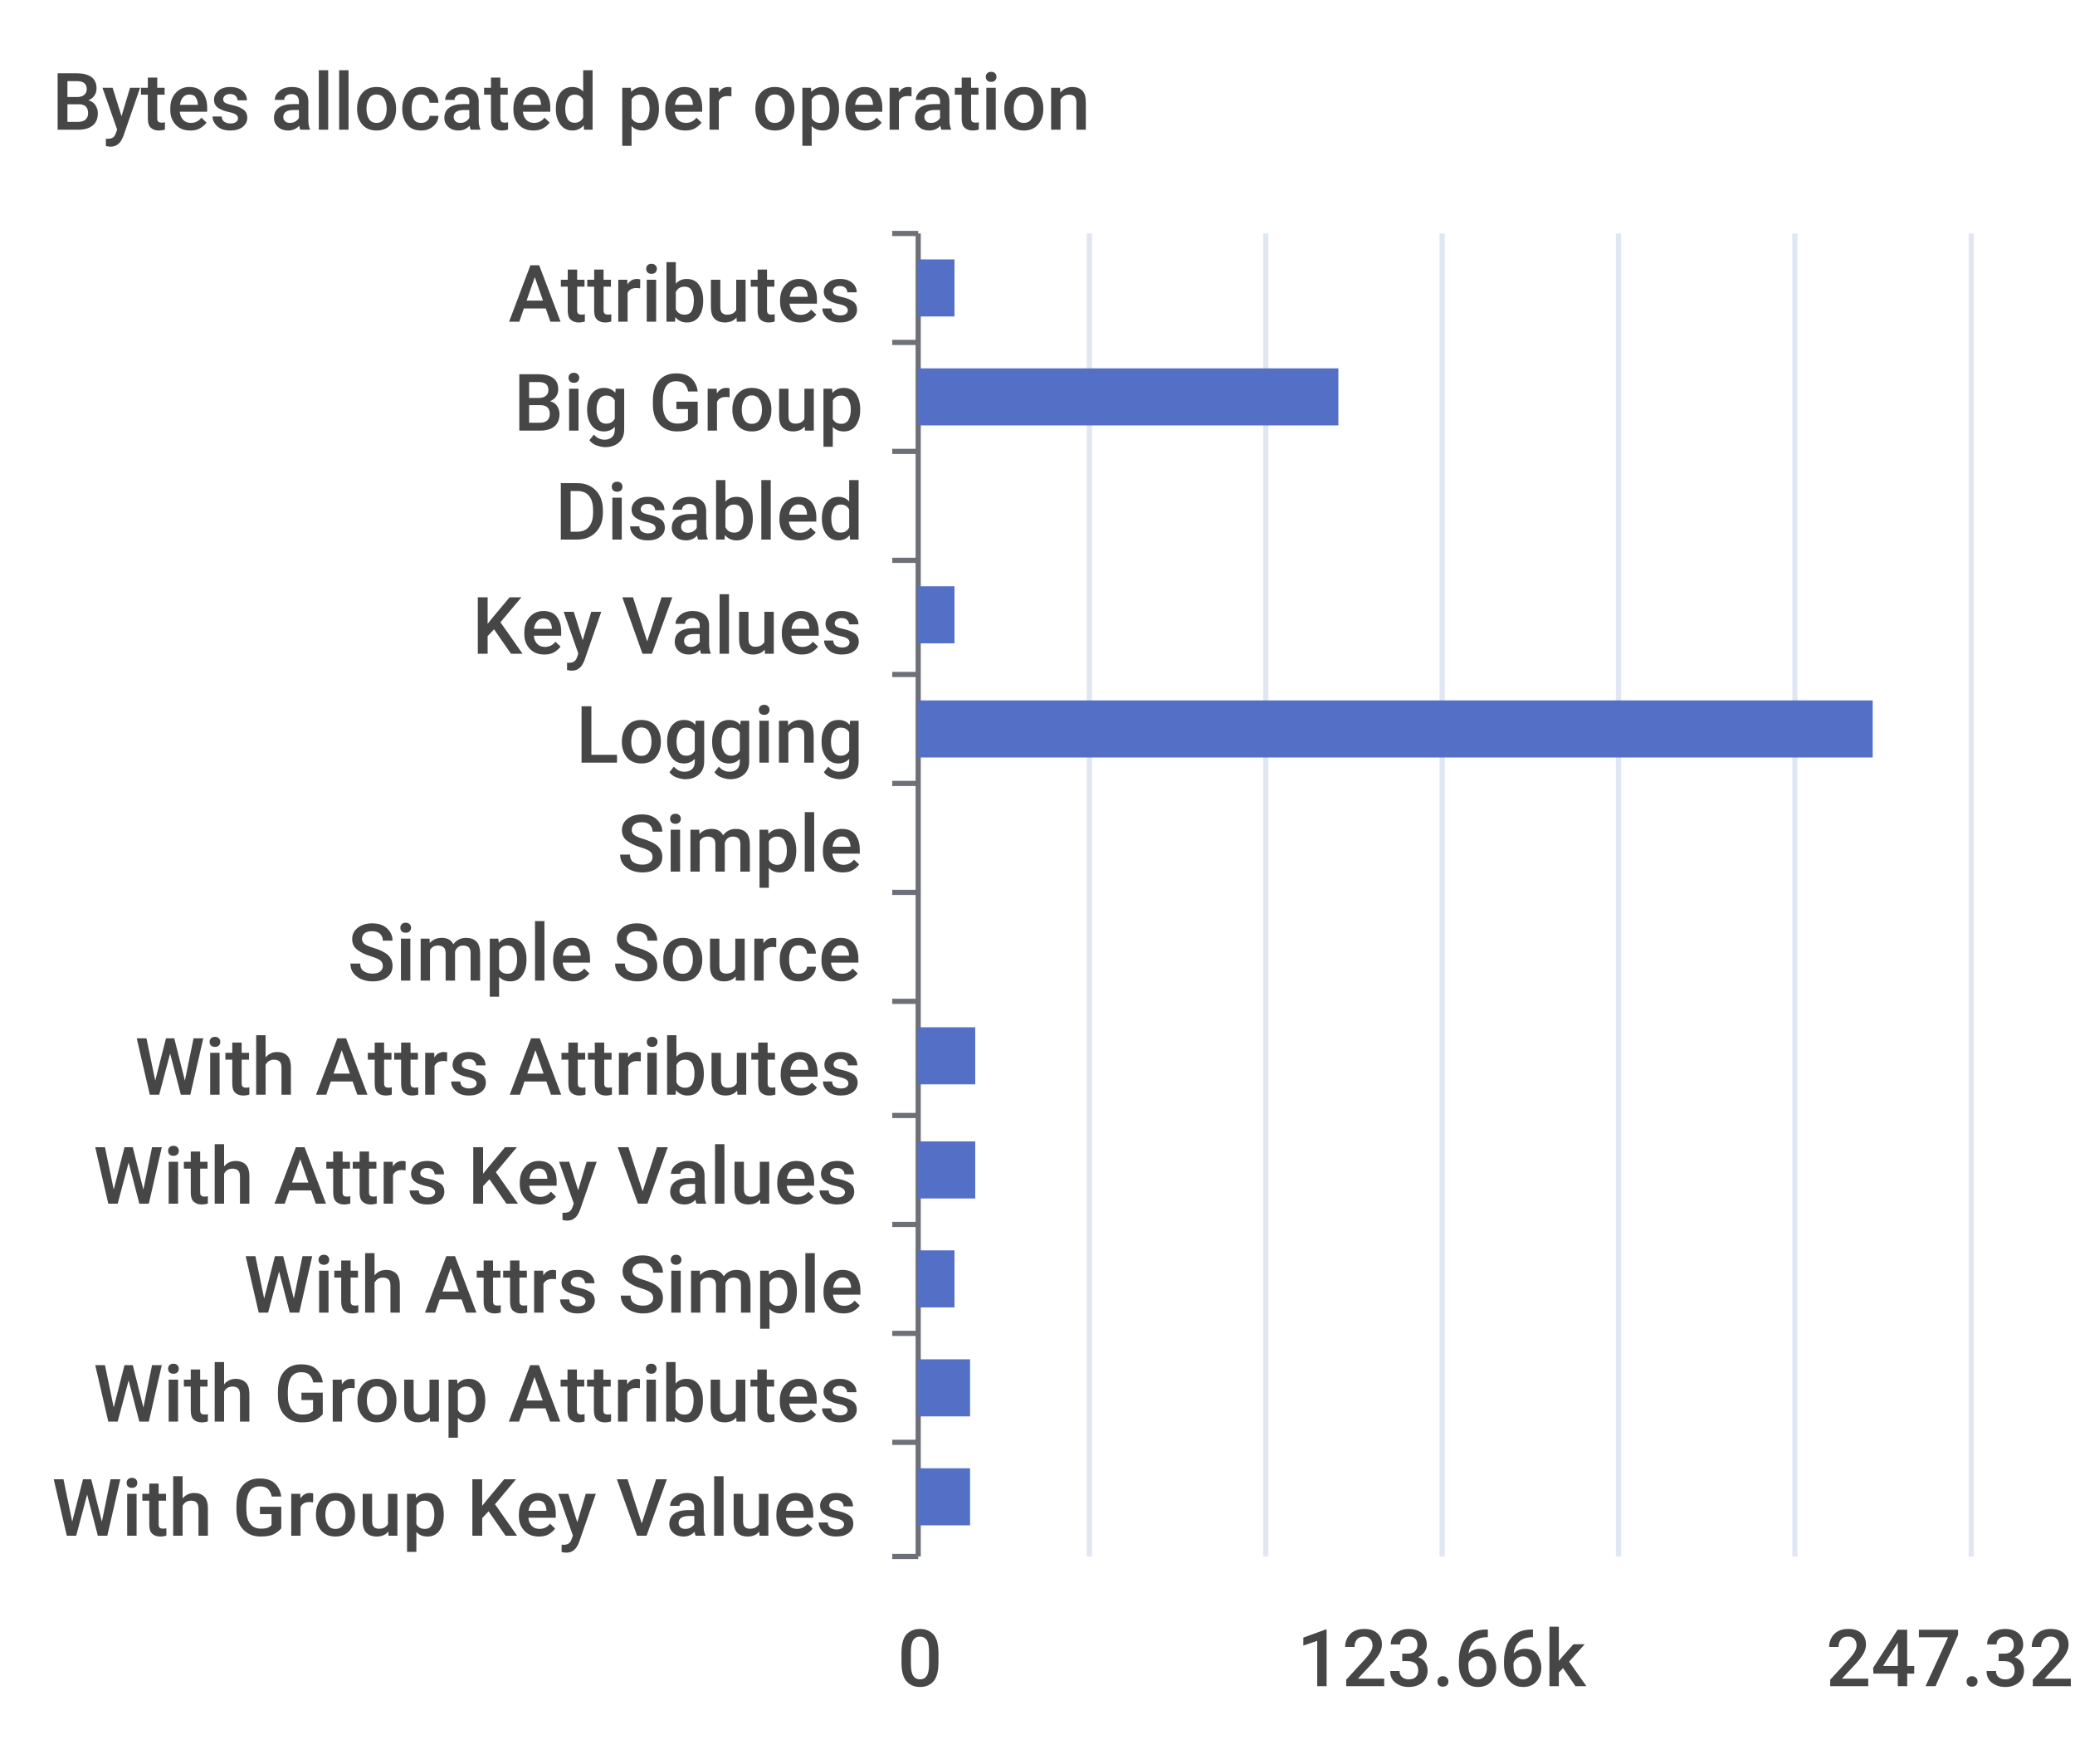
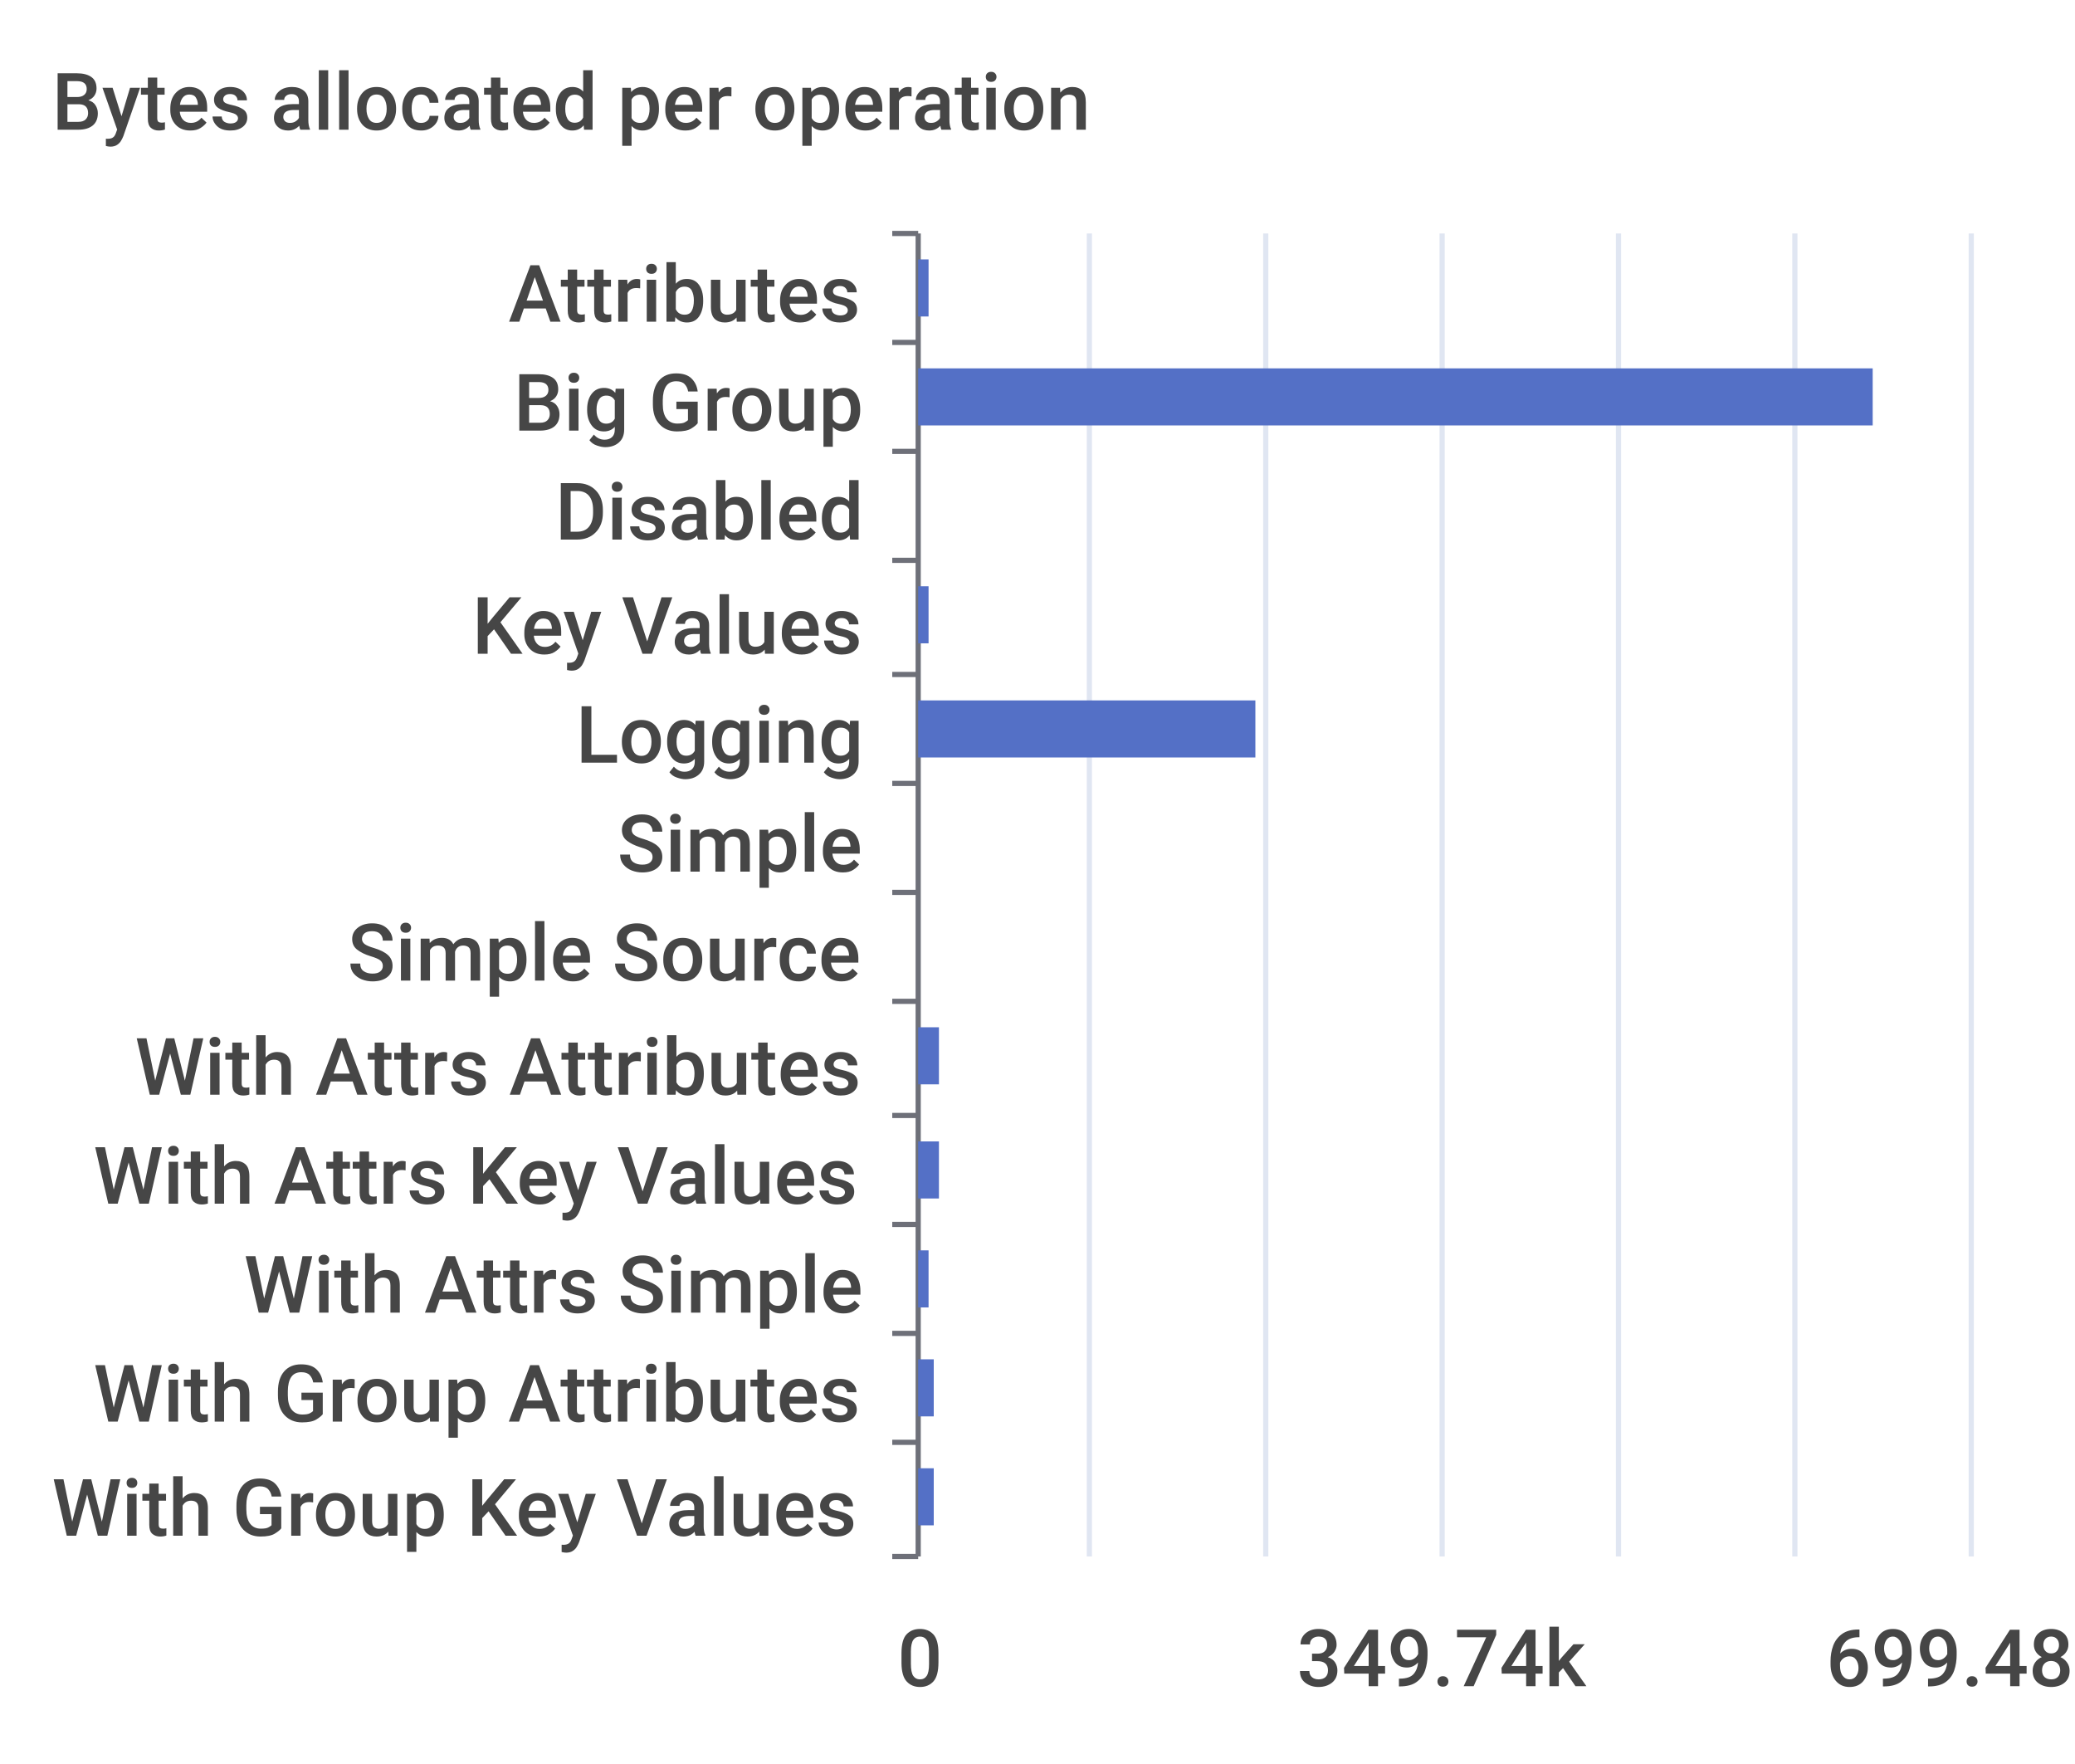
<svg xmlns="http://www.w3.org/2000/svg" width="400" height="340">\n<path d="M 0 0 L 400 0 L 400 340 L 0 340 L 0 0" style="stroke-width:0;stroke:none;fill:rgba(255,255,255,1.0)" />
  <text x="10" y="25" style="stroke-width:0;stroke:none;fill:rgba(70,70,70,1.0);font-size:15.3px;font-family:'Roboto Medium',sans-serif">Bytes allocated per operation</text>
  <path d="M 172 45 L 177 45" style="stroke-width:1;stroke:rgba(110,112,121,1.0);fill:none" />
  <path d="M 172 66 L 177 66" style="stroke-width:1;stroke:rgba(110,112,121,1.0);fill:none" />
  <path d="M 172 87 L 177 87" style="stroke-width:1;stroke:rgba(110,112,121,1.0);fill:none" />
  <path d="M 172 108 L 177 108" style="stroke-width:1;stroke:rgba(110,112,121,1.0);fill:none" />
  <path d="M 172 130 L 177 130" style="stroke-width:1;stroke:rgba(110,112,121,1.0);fill:none" />
  <path d="M 172 151 L 177 151" style="stroke-width:1;stroke:rgba(110,112,121,1.0);fill:none" />
  <path d="M 172 172 L 177 172" style="stroke-width:1;stroke:rgba(110,112,121,1.0);fill:none" />
  <path d="M 172 193 L 177 193" style="stroke-width:1;stroke:rgba(110,112,121,1.0);fill:none" />
  <path d="M 172 215 L 177 215" style="stroke-width:1;stroke:rgba(110,112,121,1.0);fill:none" />
  <path d="M 172 236 L 177 236" style="stroke-width:1;stroke:rgba(110,112,121,1.0);fill:none" />
  <path d="M 172 257 L 177 257" style="stroke-width:1;stroke:rgba(110,112,121,1.0);fill:none" />
  <path d="M 172 278 L 177 278" style="stroke-width:1;stroke:rgba(110,112,121,1.0);fill:none" />
  <path d="M 172 300 L 177 300" style="stroke-width:1;stroke:rgba(110,112,121,1.0);fill:none" />
  <path d="M 177 45 L 177 300" style="stroke-width:1;stroke:rgba(110,112,121,1.0);fill:none" />
  <text x="98" y="62" style="stroke-width:0;stroke:none;fill:rgba(70,70,70,1.0);font-size:15.3px;font-family:'Roboto Medium',sans-serif">Attributes</text>
  <text x="99" y="83" style="stroke-width:0;stroke:none;fill:rgba(70,70,70,1.0);font-size:15.3px;font-family:'Roboto Medium',sans-serif">Big Group</text>
  <text x="107" y="104" style="stroke-width:0;stroke:none;fill:rgba(70,70,70,1.0);font-size:15.3px;font-family:'Roboto Medium',sans-serif">Disabled</text>
  <text x="91" y="126" style="stroke-width:0;stroke:none;fill:rgba(70,70,70,1.0);font-size:15.3px;font-family:'Roboto Medium',sans-serif">Key Values</text>
  <text x="111" y="147" style="stroke-width:0;stroke:none;fill:rgba(70,70,70,1.0);font-size:15.3px;font-family:'Roboto Medium',sans-serif">Logging</text>
  <text x="119" y="168" style="stroke-width:0;stroke:none;fill:rgba(70,70,70,1.0);font-size:15.3px;font-family:'Roboto Medium',sans-serif">Simple</text>
  <text x="67" y="189" style="stroke-width:0;stroke:none;fill:rgba(70,70,70,1.0);font-size:15.3px;font-family:'Roboto Medium',sans-serif">Simple Source</text>
  <text x="26" y="211" style="stroke-width:0;stroke:none;fill:rgba(70,70,70,1.0);font-size:15.3px;font-family:'Roboto Medium',sans-serif">With Attrs Attributes</text>
  <text x="18" y="232" style="stroke-width:0;stroke:none;fill:rgba(70,70,70,1.0);font-size:15.3px;font-family:'Roboto Medium',sans-serif">With Attrs Key Values</text>
  <text x="47" y="253" style="stroke-width:0;stroke:none;fill:rgba(70,70,70,1.0);font-size:15.3px;font-family:'Roboto Medium',sans-serif">With Attrs Simple</text>
  <text x="18" y="274" style="stroke-width:0;stroke:none;fill:rgba(70,70,70,1.0);font-size:15.3px;font-family:'Roboto Medium',sans-serif">With Group Attributes</text>
  <text x="10" y="296" style="stroke-width:0;stroke:none;fill:rgba(70,70,70,1.0);font-size:15.3px;font-family:'Roboto Medium',sans-serif">With Group Key Values</text>
  <text x="173" y="325" style="stroke-width:0;stroke:none;fill:rgba(70,70,70,1.0);font-size:15.3px;font-family:'Roboto Medium',sans-serif">0</text>
-   <text x="250" y="325" style="stroke-width:0;stroke:none;fill:rgba(70,70,70,1.0);font-size:15.3px;font-family:'Roboto Medium',sans-serif">123.66k</text>
-   <text x="352" y="325" style="stroke-width:0;stroke:none;fill:rgba(70,70,70,1.0);font-size:15.3px;font-family:'Roboto Medium',sans-serif">247.32k</text>
+   <text x="250" y="325" style="stroke-width:0;stroke:none;fill:rgba(70,70,70,1.0);font-size:15.3px;font-family:'Roboto Medium',sans-serif">349.74k</text>
+   <text x="352" y="325" style="stroke-width:0;stroke:none;fill:rgba(70,70,70,1.0);font-size:15.3px;font-family:'Roboto Medium',sans-serif">699.48k</text>
  <path d="M 210 45 L 210 300" style="stroke-width:1;stroke:rgba(224,230,242,1.0);fill:none" />
  <path d="M 244 45 L 244 300" style="stroke-width:1;stroke:rgba(224,230,242,1.0);fill:none" />
  <path d="M 278 45 L 278 300" style="stroke-width:1;stroke:rgba(224,230,242,1.0);fill:none" />
  <path d="M 312 45 L 312 300" style="stroke-width:1;stroke:rgba(224,230,242,1.0);fill:none" />
  <path d="M 346 45 L 346 300" style="stroke-width:1;stroke:rgba(224,230,242,1.0);fill:none" />
  <path d="M 380 45 L 380 300" style="stroke-width:1;stroke:rgba(224,230,242,1.0);fill:none" />
-   <path d="M 177 283 L 187 283 L 187 294 L 177 294 L 177 283" style="stroke-width:0;stroke:none;fill:rgba(84,112,198,1.0)" />
-   <path d="M 177 262 L 187 262 L 187 273 L 177 273 L 177 262" style="stroke-width:0;stroke:none;fill:rgba(84,112,198,1.0)" />
-   <path d="M 177 241 L 184 241 L 184 252 L 177 252 L 177 241" style="stroke-width:0;stroke:none;fill:rgba(84,112,198,1.0)" />
-   <path d="M 177 220 L 188 220 L 188 231 L 177 231 L 177 220" style="stroke-width:0;stroke:none;fill:rgba(84,112,198,1.0)" />
-   <path d="M 177 198 L 188 198 L 188 209 L 177 209 L 177 198" style="stroke-width:0;stroke:none;fill:rgba(84,112,198,1.0)" />
+   <path d="M 177 283 L 180 283 L 180 294 L 177 294 L 177 283" style="stroke-width:0;stroke:none;fill:rgba(84,112,198,1.0)" />
+   <path d="M 177 262 L 180 262 L 180 273 L 177 273 L 177 262" style="stroke-width:0;stroke:none;fill:rgba(84,112,198,1.0)" />
+   <path d="M 177 241 L 179 241 L 179 252 L 177 252 L 177 241" style="stroke-width:0;stroke:none;fill:rgba(84,112,198,1.0)" />
+   <path d="M 177 220 L 181 220 L 181 231 L 177 231 L 177 220" style="stroke-width:0;stroke:none;fill:rgba(84,112,198,1.0)" />
+   <path d="M 177 198 L 181 198 L 181 209 L 177 209 L 177 198" style="stroke-width:0;stroke:none;fill:rgba(84,112,198,1.0)" />
  <path d="M 177 177 L 177 177 L 177 188 L 177 188 L 177 177" style="stroke-width:0;stroke:none;fill:rgba(84,112,198,1.0)" />
  <path d="M 177 156 L 177 156 L 177 167 L 177 167 L 177 156" style="stroke-width:0;stroke:none;fill:rgba(84,112,198,1.0)" />
-   <path d="M 177 135 L 361 135 L 361 146 L 177 146 L 177 135" style="stroke-width:0;stroke:none;fill:rgba(84,112,198,1.0)" />
-   <path d="M 177 113 L 184 113 L 184 124 L 177 124 L 177 113" style="stroke-width:0;stroke:none;fill:rgba(84,112,198,1.0)" />
+   <path d="M 177 135 L 242 135 L 242 146 L 177 146 L 177 135" style="stroke-width:0;stroke:none;fill:rgba(84,112,198,1.0)" />
+   <path d="M 177 113 L 179 113 L 179 124 L 177 124 L 177 113" style="stroke-width:0;stroke:none;fill:rgba(84,112,198,1.0)" />
  <path d="M 177 92 L 177 92 L 177 103 L 177 103 L 177 92" style="stroke-width:0;stroke:none;fill:rgba(84,112,198,1.0)" />
-   <path d="M 177 71 L 258 71 L 258 82 L 177 82 L 177 71" style="stroke-width:0;stroke:none;fill:rgba(84,112,198,1.0)" />
-   <path d="M 177 50 L 184 50 L 184 61 L 177 61 L 177 50" style="stroke-width:0;stroke:none;fill:rgba(84,112,198,1.0)" />
+   <path d="M 177 71 L 361 71 L 361 82 L 177 82 L 177 71" style="stroke-width:0;stroke:none;fill:rgba(84,112,198,1.0)" />
+   <path d="M 177 50 L 179 50 L 179 61 L 177 61 L 177 50" style="stroke-width:0;stroke:none;fill:rgba(84,112,198,1.0)" />
</svg>
